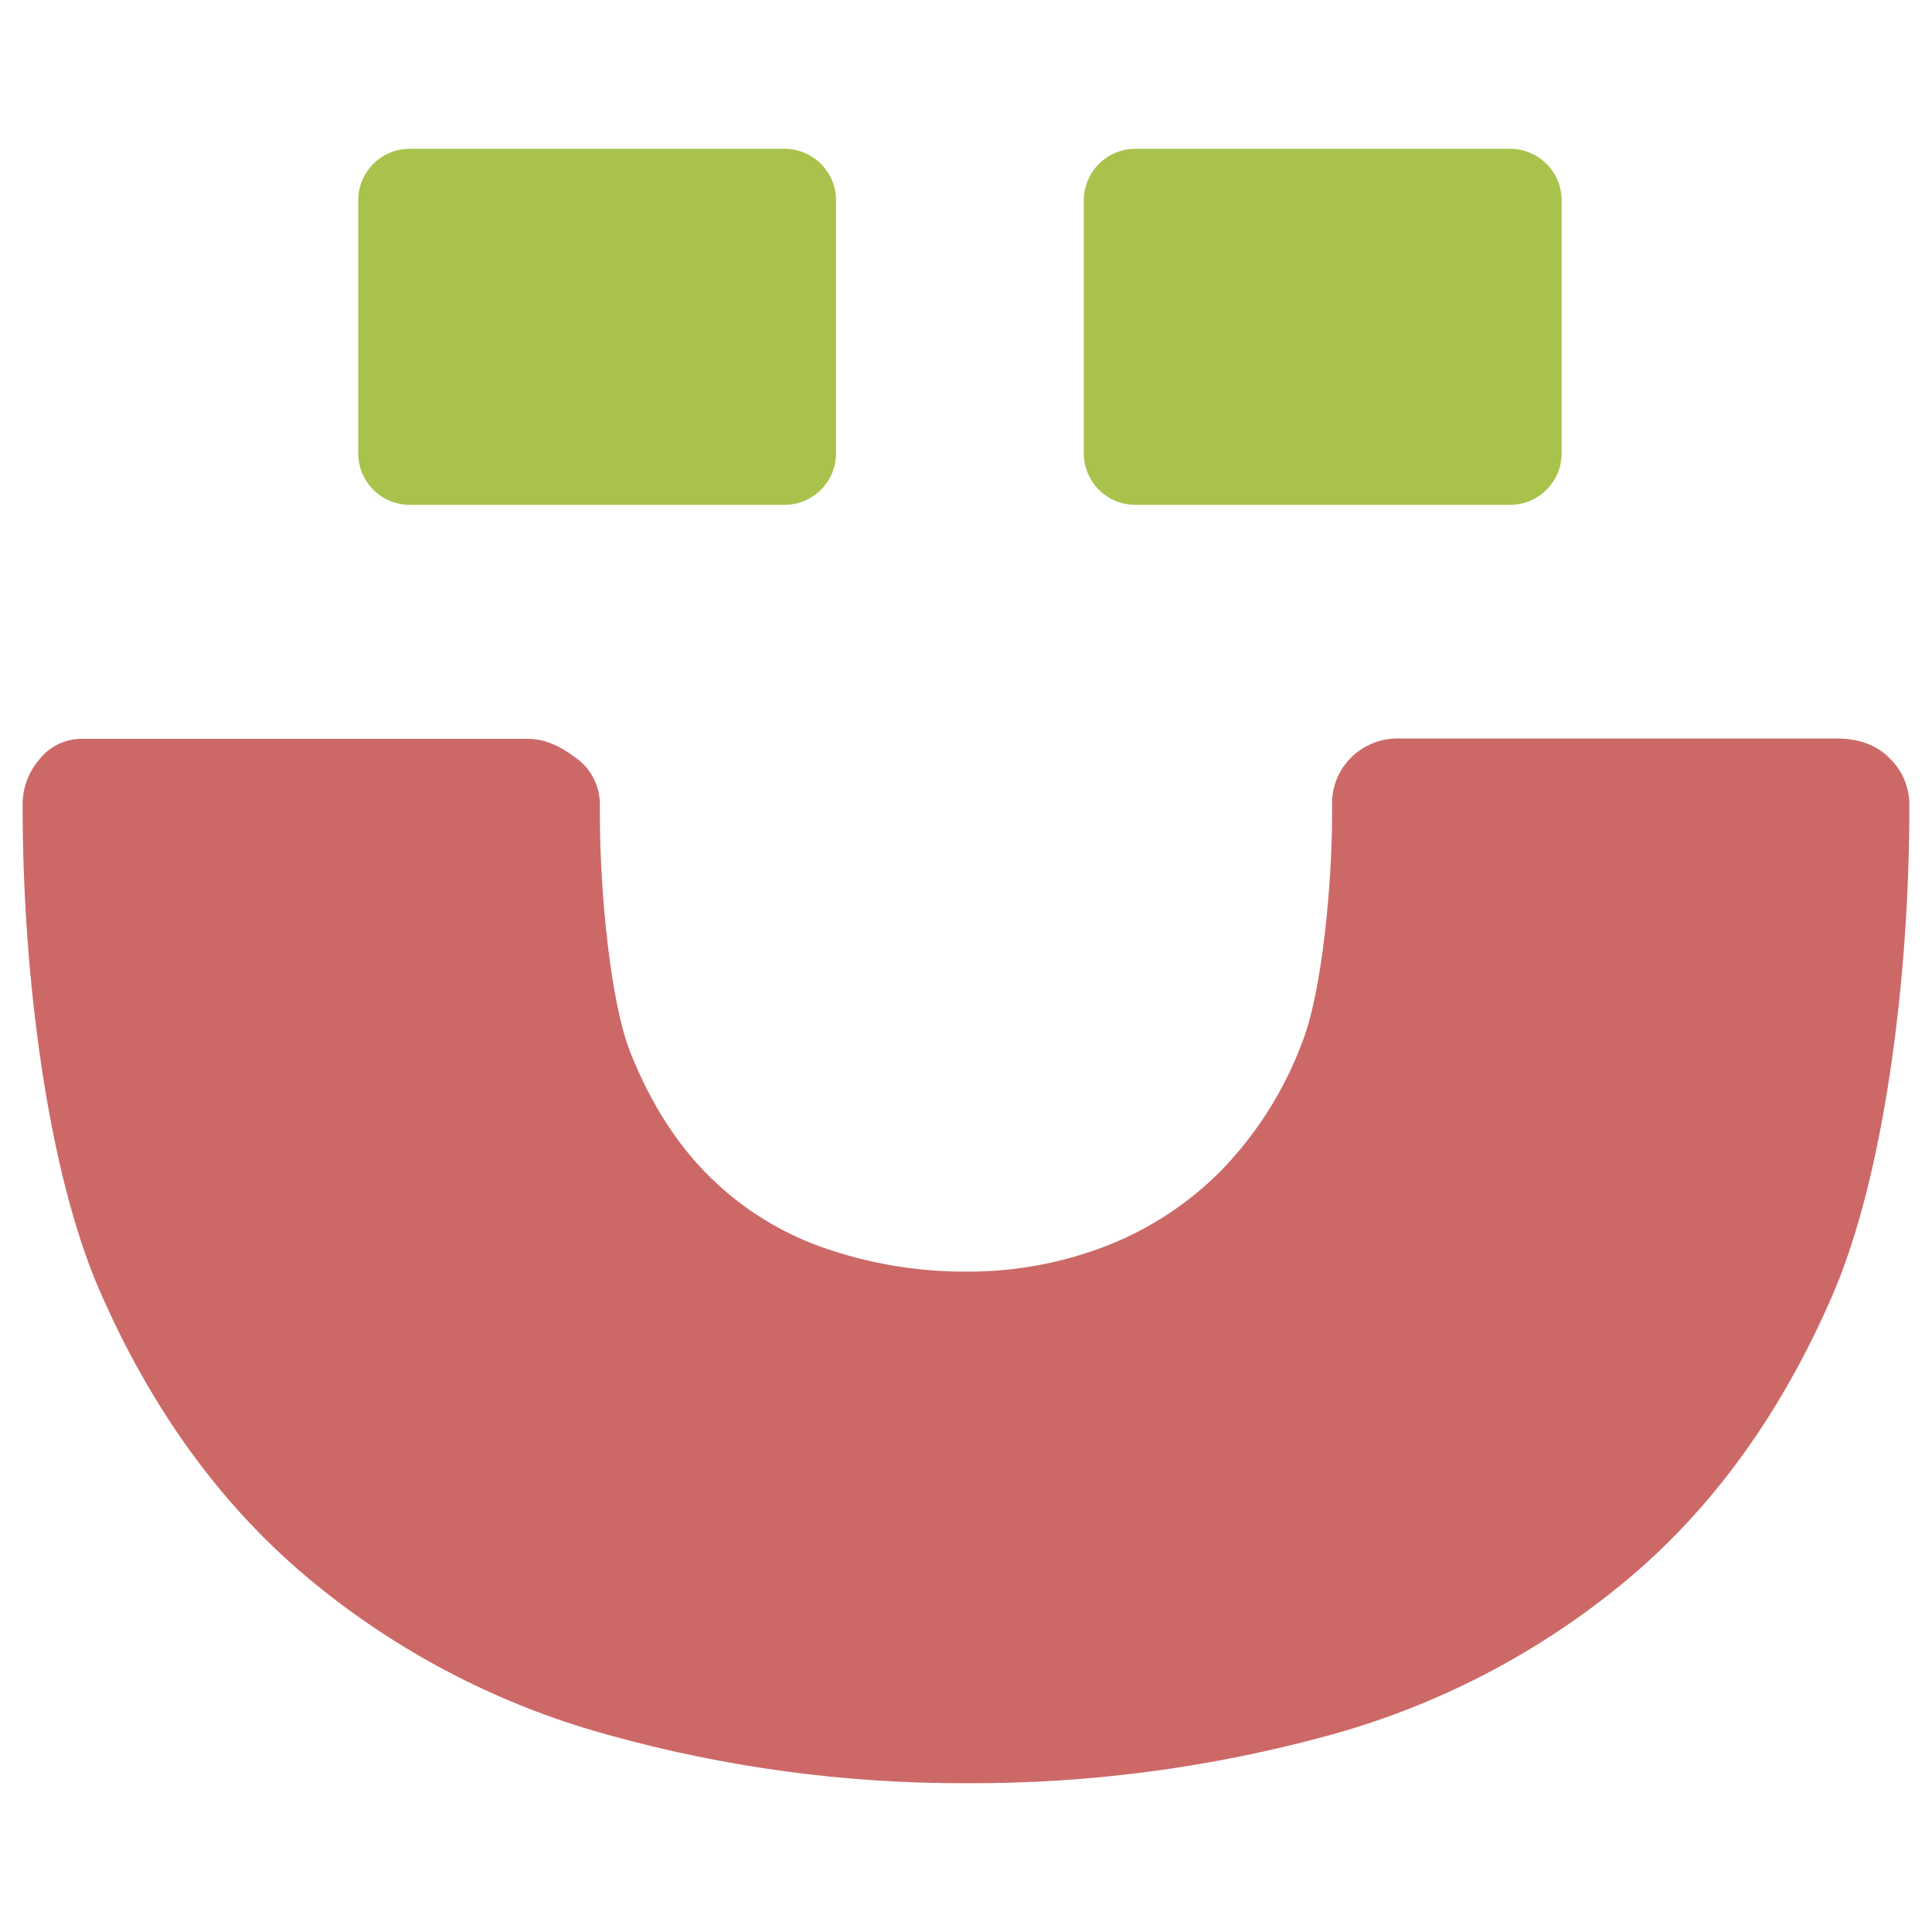
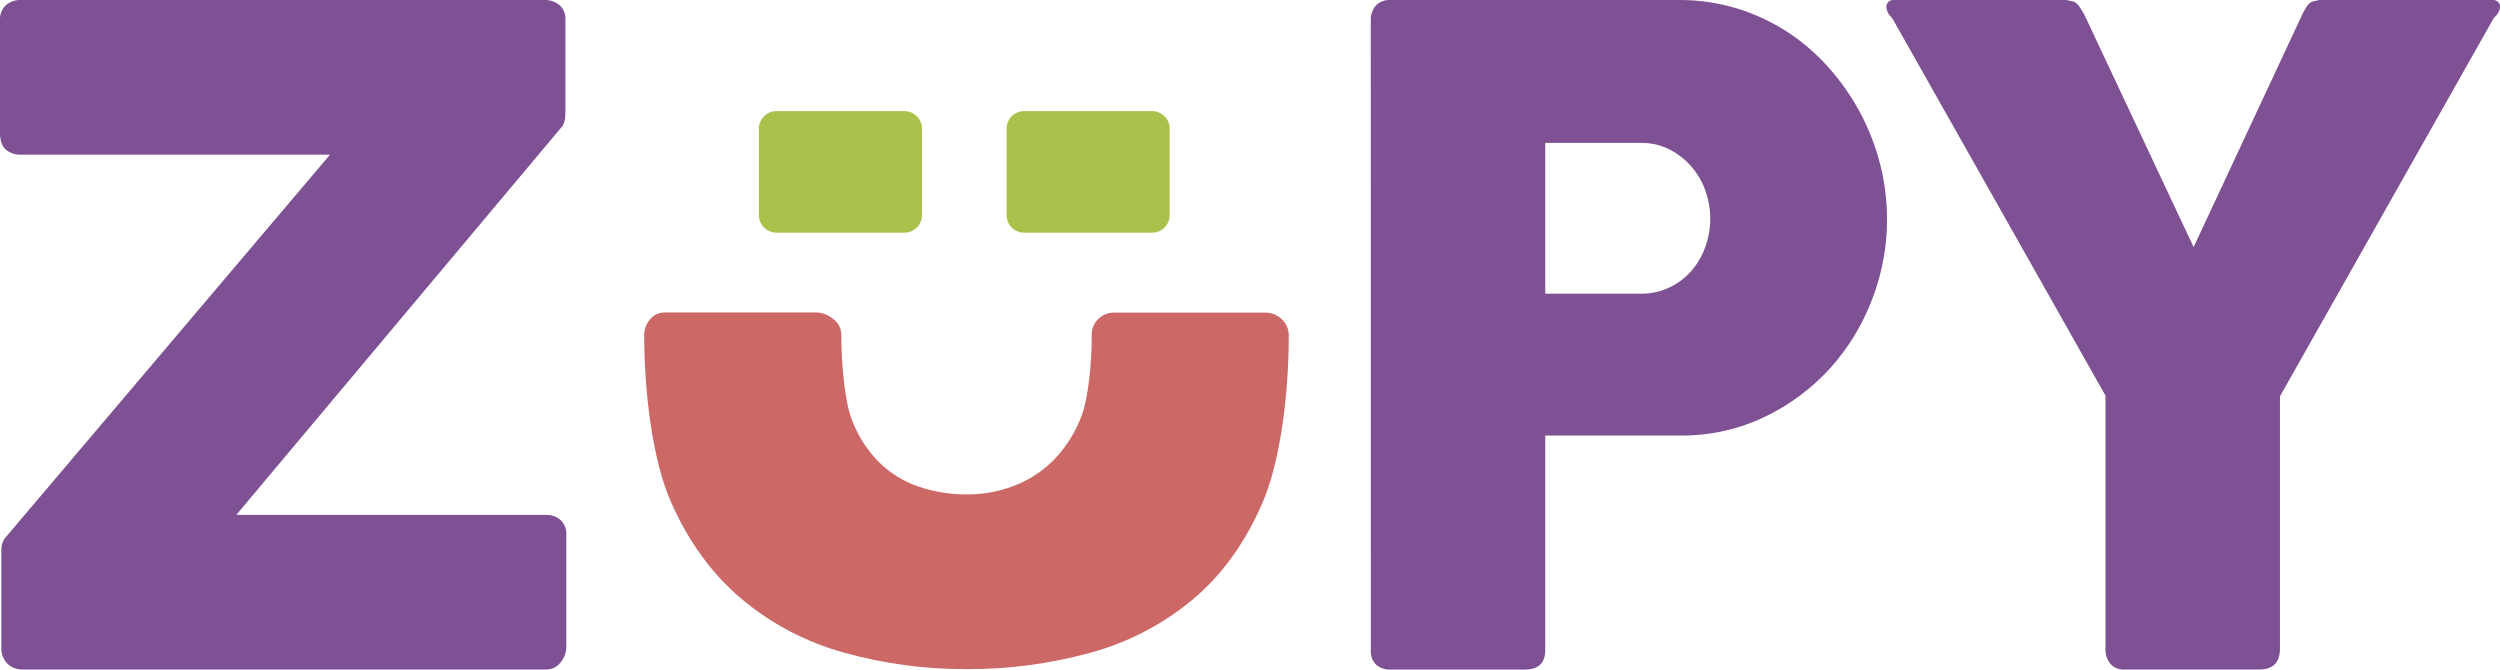
- <svg xmlns="http://www.w3.org/2000/svg" viewBox="0 0 512 512">
+ <svg xmlns="http://www.w3.org/2000/svg" viewBox="0 0 672.51 180.11">
  <defs>
-     <style>.cls-1{fill:#cc6967;}.cls-2{fill:#a9c24c;}</style>
+     <style>.cls-1{fill:#7e5094;}.cls-2{fill:#cc6967;}.cls-3{fill:#a9c24c;}</style>
  </defs>
-   <g transform="matrix(1.541782,0,0,1.541782,6.000132,39.43187)">
-     <path class="cls-1" d="m 99.22,114.68 c 0,12.66 1.75,31.9 5.26,40.7 3.51,8.8 8.14,16 13.87,21.56 a 52.45,52.45 0 0 0 20,12.19 73.89,73.89 0 0 0 23.82,3.87 65.73,65.73 0 0 0 24.28,-4.49 56.37,56.37 0 0 0 20,-13.34 63.64,63.64 0 0 0 13.62,-21.94 c 3.34,-8.73 5,-27.23 5,-38.53 v -2 a 11.07,11.07 0 0 1 3.21,-8 11.36,11.36 0 0 1 8.59,-3.34 h 74.87 q 5.9,0 9.23,3.46 a 11,11 0 0 1 3.33,7.82 v 0.5 c 0,29.91 -4.4,63.54 -13.2,83.88 -8.8,20.34 -20.64,36.71 -35.51,49.1 A 135.93,135.93 0 0 1 224,272.85 231.51,231.51 0 0 1 162.34,280.93 226.23,226.23 0 0 1 100.55,272.6 136.8,136.8 0 0 1 48.76,245.42 Q 26.41,226.57 13.2,196.19 C 4.4,175.93 0,142.6 0,113.2 v -0.5 a 11.75,11.75 0 0 1 2.94,-7.82 9.18,9.18 0 0 1 7.29,-3.46 h 76.72 q 3.83,0 8.05,3.21 a 9.78,9.78 0 0 1 4.22,8.08 z" />
-     <rect class="cls-2" x="182.4" width="82.13" height="61.2" rx="8.86" ry="8.86" y="0" />
-     <rect class="cls-2" x="57.68" width="82.13" height="61.2" rx="8.86" ry="8.86" y="0" />
+   <g id="Camada_2" data-name="Camada 2">
+     <g id="Camada_1-2" data-name="Camada 1">
+       <path class="cls-1" d="M0,5.32A5.11,5.11,0,0,1,1.52,1.45,5.81,5.81,0,0,1,5.7,0H146.52a6.05,6.05,0,0,1,3.94,1.33,4.86,4.86,0,0,1,1.64,4v24.5q0,1-.06,1.82a6.82,6.82,0,0,1-.67,2.18L63.56,138.51h83.32a5.81,5.81,0,0,1,3.88,1.33,5.11,5.11,0,0,1,1.58,4.12v30.2a6.44,6.44,0,0,1-1.52,4,4.77,4.77,0,0,1-3.94,1.94H6.06A5.63,5.63,0,0,1,2,178.54a5.79,5.79,0,0,1-1.64-4.37v-26.1a5.39,5.39,0,0,1,.85-3.16L88.78,41.6H5.7a6,6,0,0,1-4.19-1.39Q0,38.82,0,35.68Z" />
+       <path class="cls-1" d="M368.74,5.58a5.92,5.92,0,0,1,1.34-4.06,5.05,5.05,0,0,1,4-1.52h77.5a52.8,52.8,0,0,1,15.77,2.3,53.76,53.76,0,0,1,13.58,6.37,55.39,55.39,0,0,1,11.16,9.7,62.46,62.46,0,0,1,8.43,12.19,61.67,61.67,0,0,1,5.28,13.77,59.71,59.71,0,0,1-2.12,36,58.65,58.65,0,0,1-11.22,18.56A57.13,57.13,0,0,1,475,112a51.38,51.38,0,0,1-22.56,5.16H415.68V174.9q0,5.22-5.58,5.22h-36a5.68,5.68,0,0,1-3.88-1.27,5,5,0,0,1-1.46-3.94ZM460.07,58.7a21.89,21.89,0,0,0-1.27-7.28,20.22,20.22,0,0,0-3.7-6.49,19.68,19.68,0,0,0-5.88-4.67,16.53,16.53,0,0,0-7.82-1.82H415.68V79h25.71a17.38,17.38,0,0,0,7.88-1.76,18.33,18.33,0,0,0,5.88-4.55,20,20,0,0,0,3.64-6.43A22.58,22.58,0,0,0,460.07,58.7Z" />
+       <path class="cls-1" d="M590.09,66.47,619.38,3.76a16.17,16.17,0,0,1,1.21-2.12,3.66,3.66,0,0,1,1-1,2.45,2.45,0,0,1,1-.36,6.1,6.1,0,0,0,1.27-.3h46.7A1.89,1.89,0,0,1,672,.55a1.74,1.74,0,0,1,.55,1.27,4.68,4.68,0,0,1-1.7,3L613.32,106.61v67.8q0,5.7-5.56,5.7H571.46a4.72,4.72,0,0,1-3.75-1.52,6.13,6.13,0,0,1-1.33-4.18v-68L509,4.85a4.45,4.45,0,0,1-1.58-3,1.85,1.85,0,0,1,.49-1.27A1.69,1.69,0,0,1,509.25,0h46.7a9,9,0,0,0,1.33.3,2.43,2.43,0,0,1,1,.36,3.68,3.68,0,0,1,1,1q.48.67,1.34,2.12Z" />
+       <path class="cls-2" d="M226.34,91.17c0,6.76.94,17,2.81,21.75a32.51,32.51,0,0,0,7.41,11.52,28,28,0,0,0,10.71,6.51A39.48,39.48,0,0,0,260,133a35.12,35.12,0,0,0,13-2.4,30.12,30.12,0,0,0,10.71-7.13,34,34,0,0,0,7.28-11.72c1.79-4.66,2.68-14.55,2.68-20.58V90.12a5.92,5.92,0,0,1,1.71-4.25,6.07,6.07,0,0,1,4.59-1.78h40a6.53,6.53,0,0,1,4.93,1.85,5.88,5.88,0,0,1,1.78,4.18v.27c0,16-2.35,33.95-7.05,44.82s-11,19.61-19,26.23A72.63,72.63,0,0,1,293,175.68,123.7,123.7,0,0,1,260,180a120.88,120.88,0,0,1-33-4.45A73.09,73.09,0,0,1,199.35,161q-11.92-10.07-19-26.3c-4.7-10.82-7.05-28.63-7.05-44.34v-.27a6.28,6.28,0,0,1,1.57-4.18,4.91,4.91,0,0,1,3.89-1.85h41a7.21,7.21,0,0,1,4.3,1.71,5.22,5.22,0,0,1,2.26,4.32Z" />
+       <rect class="cls-3" x="270.77" y="29.89" width="43.88" height="32.7" rx="4.73" ry="4.73" />
+       <rect class="cls-3" x="204.14" y="29.89" width="43.88" height="32.7" rx="4.73" ry="4.73" />
+     </g>
  </g>
</svg>
